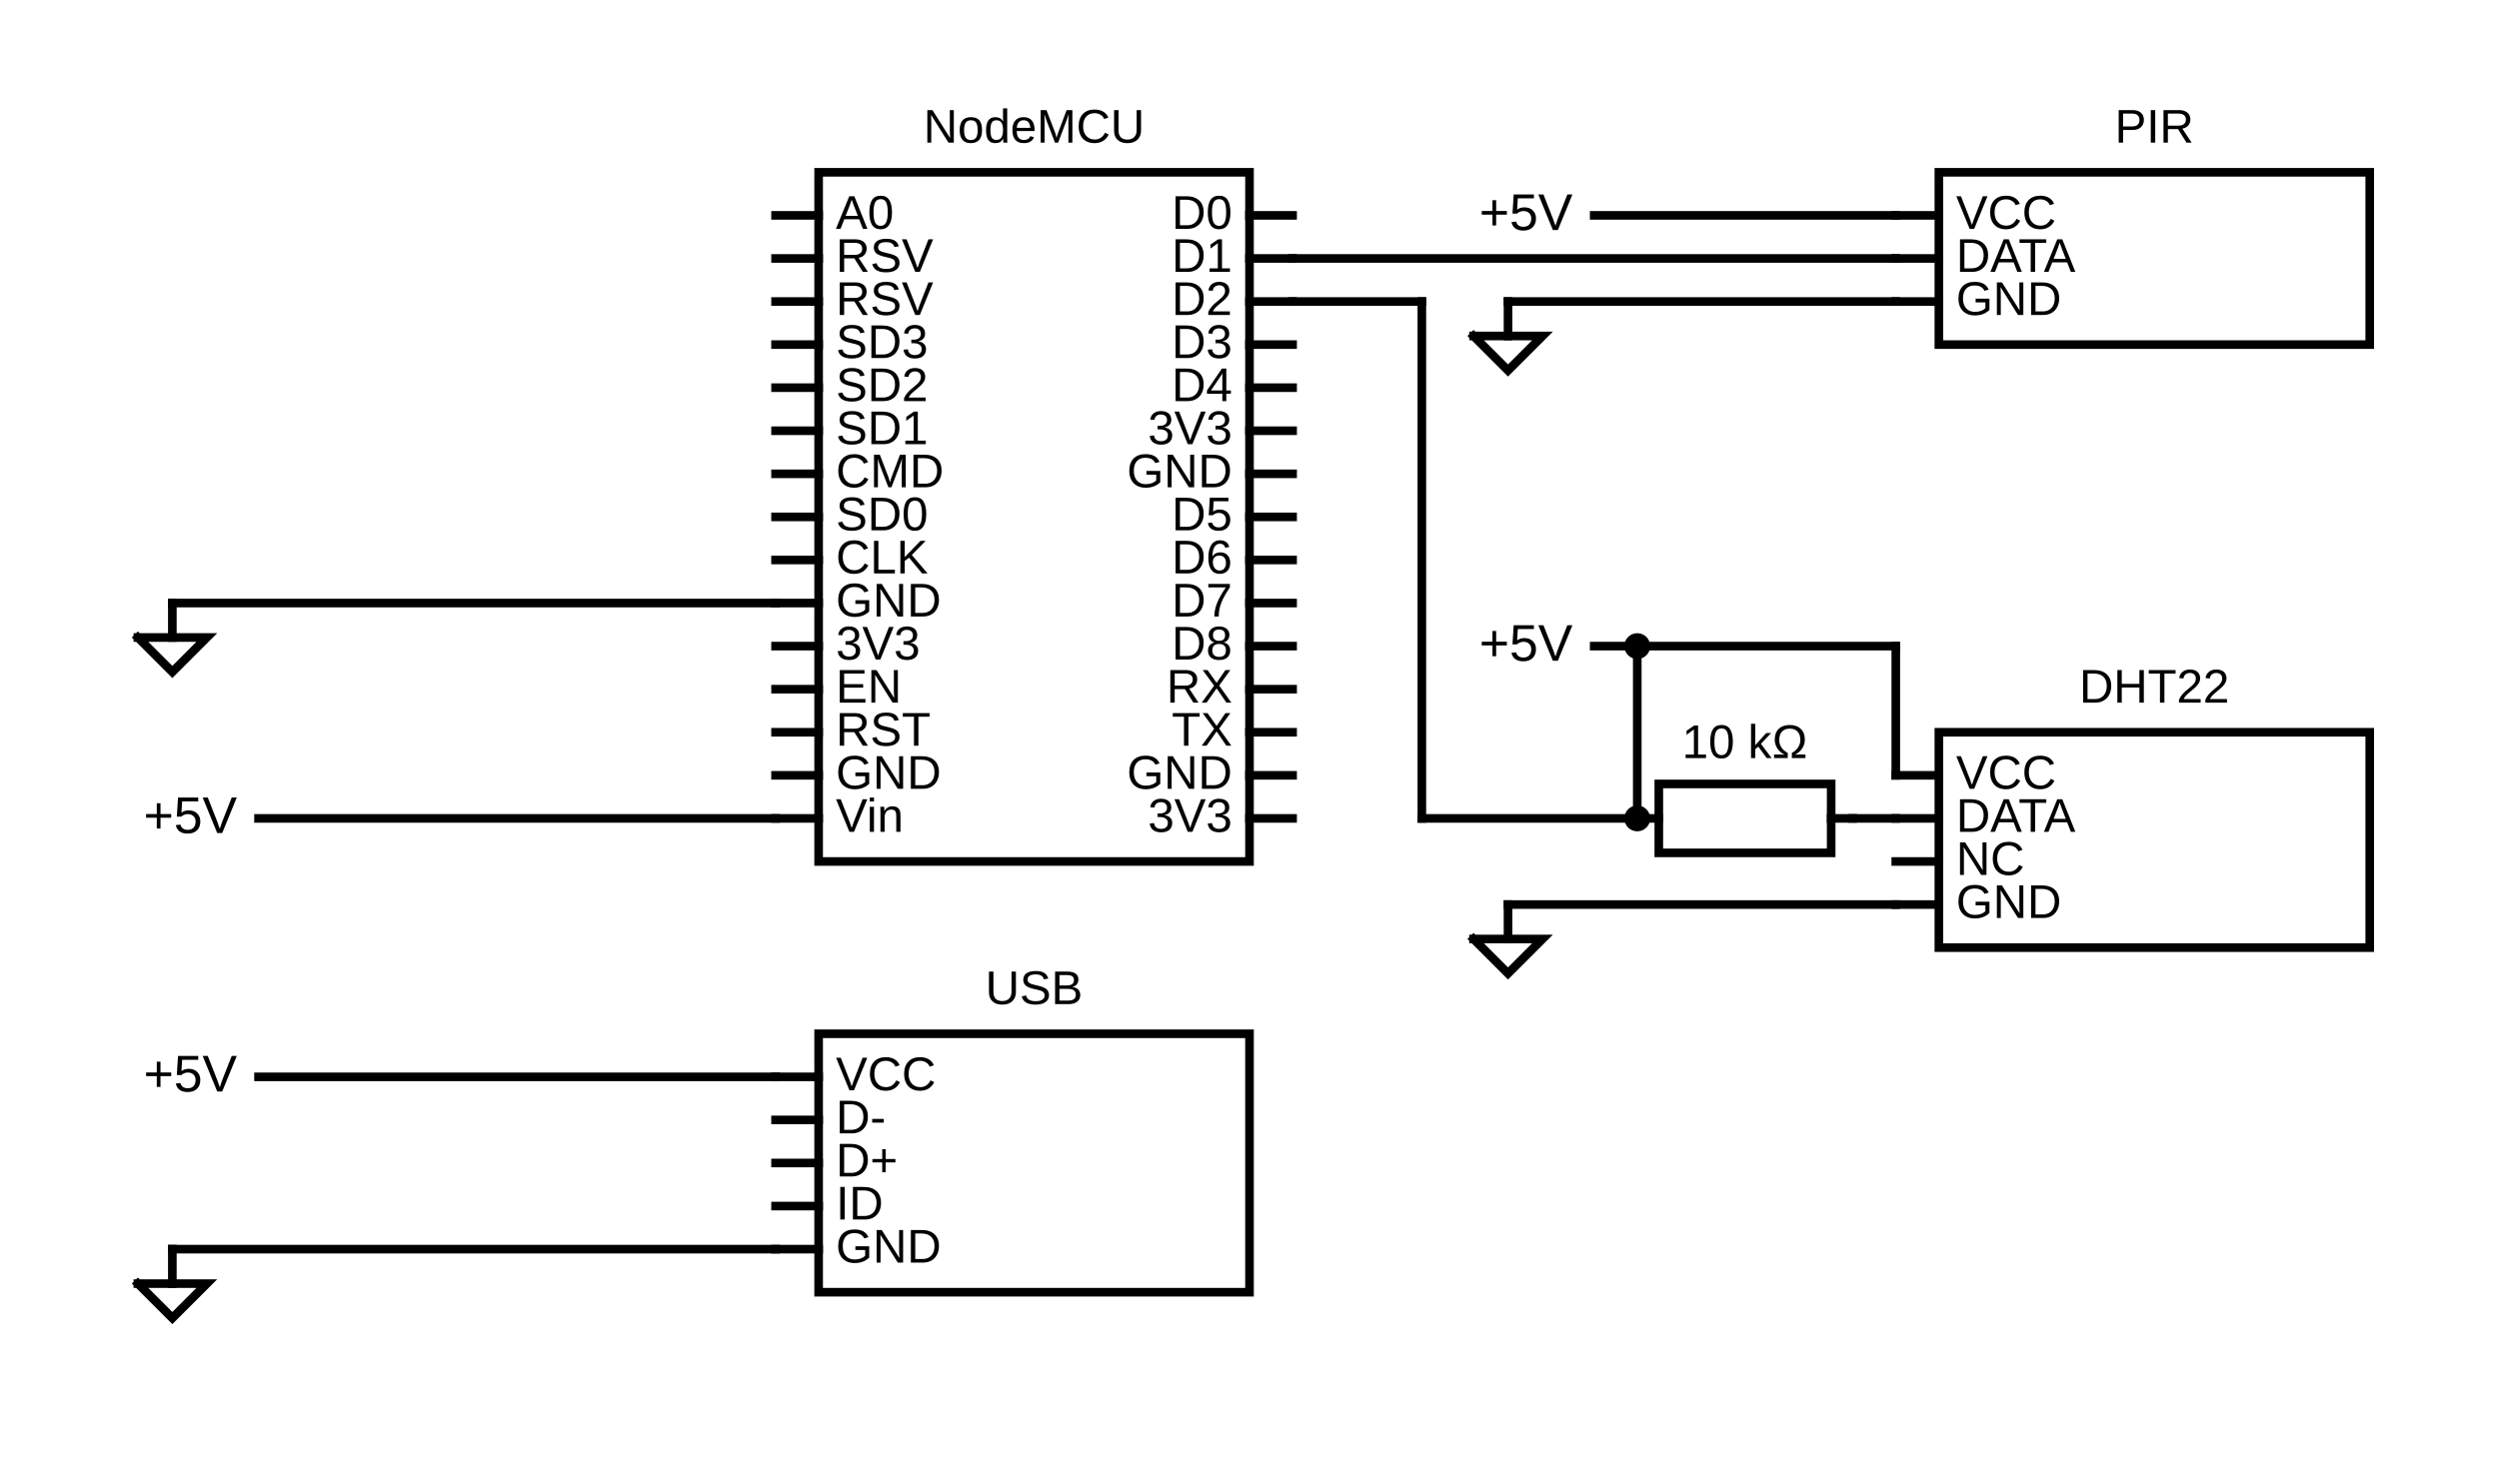
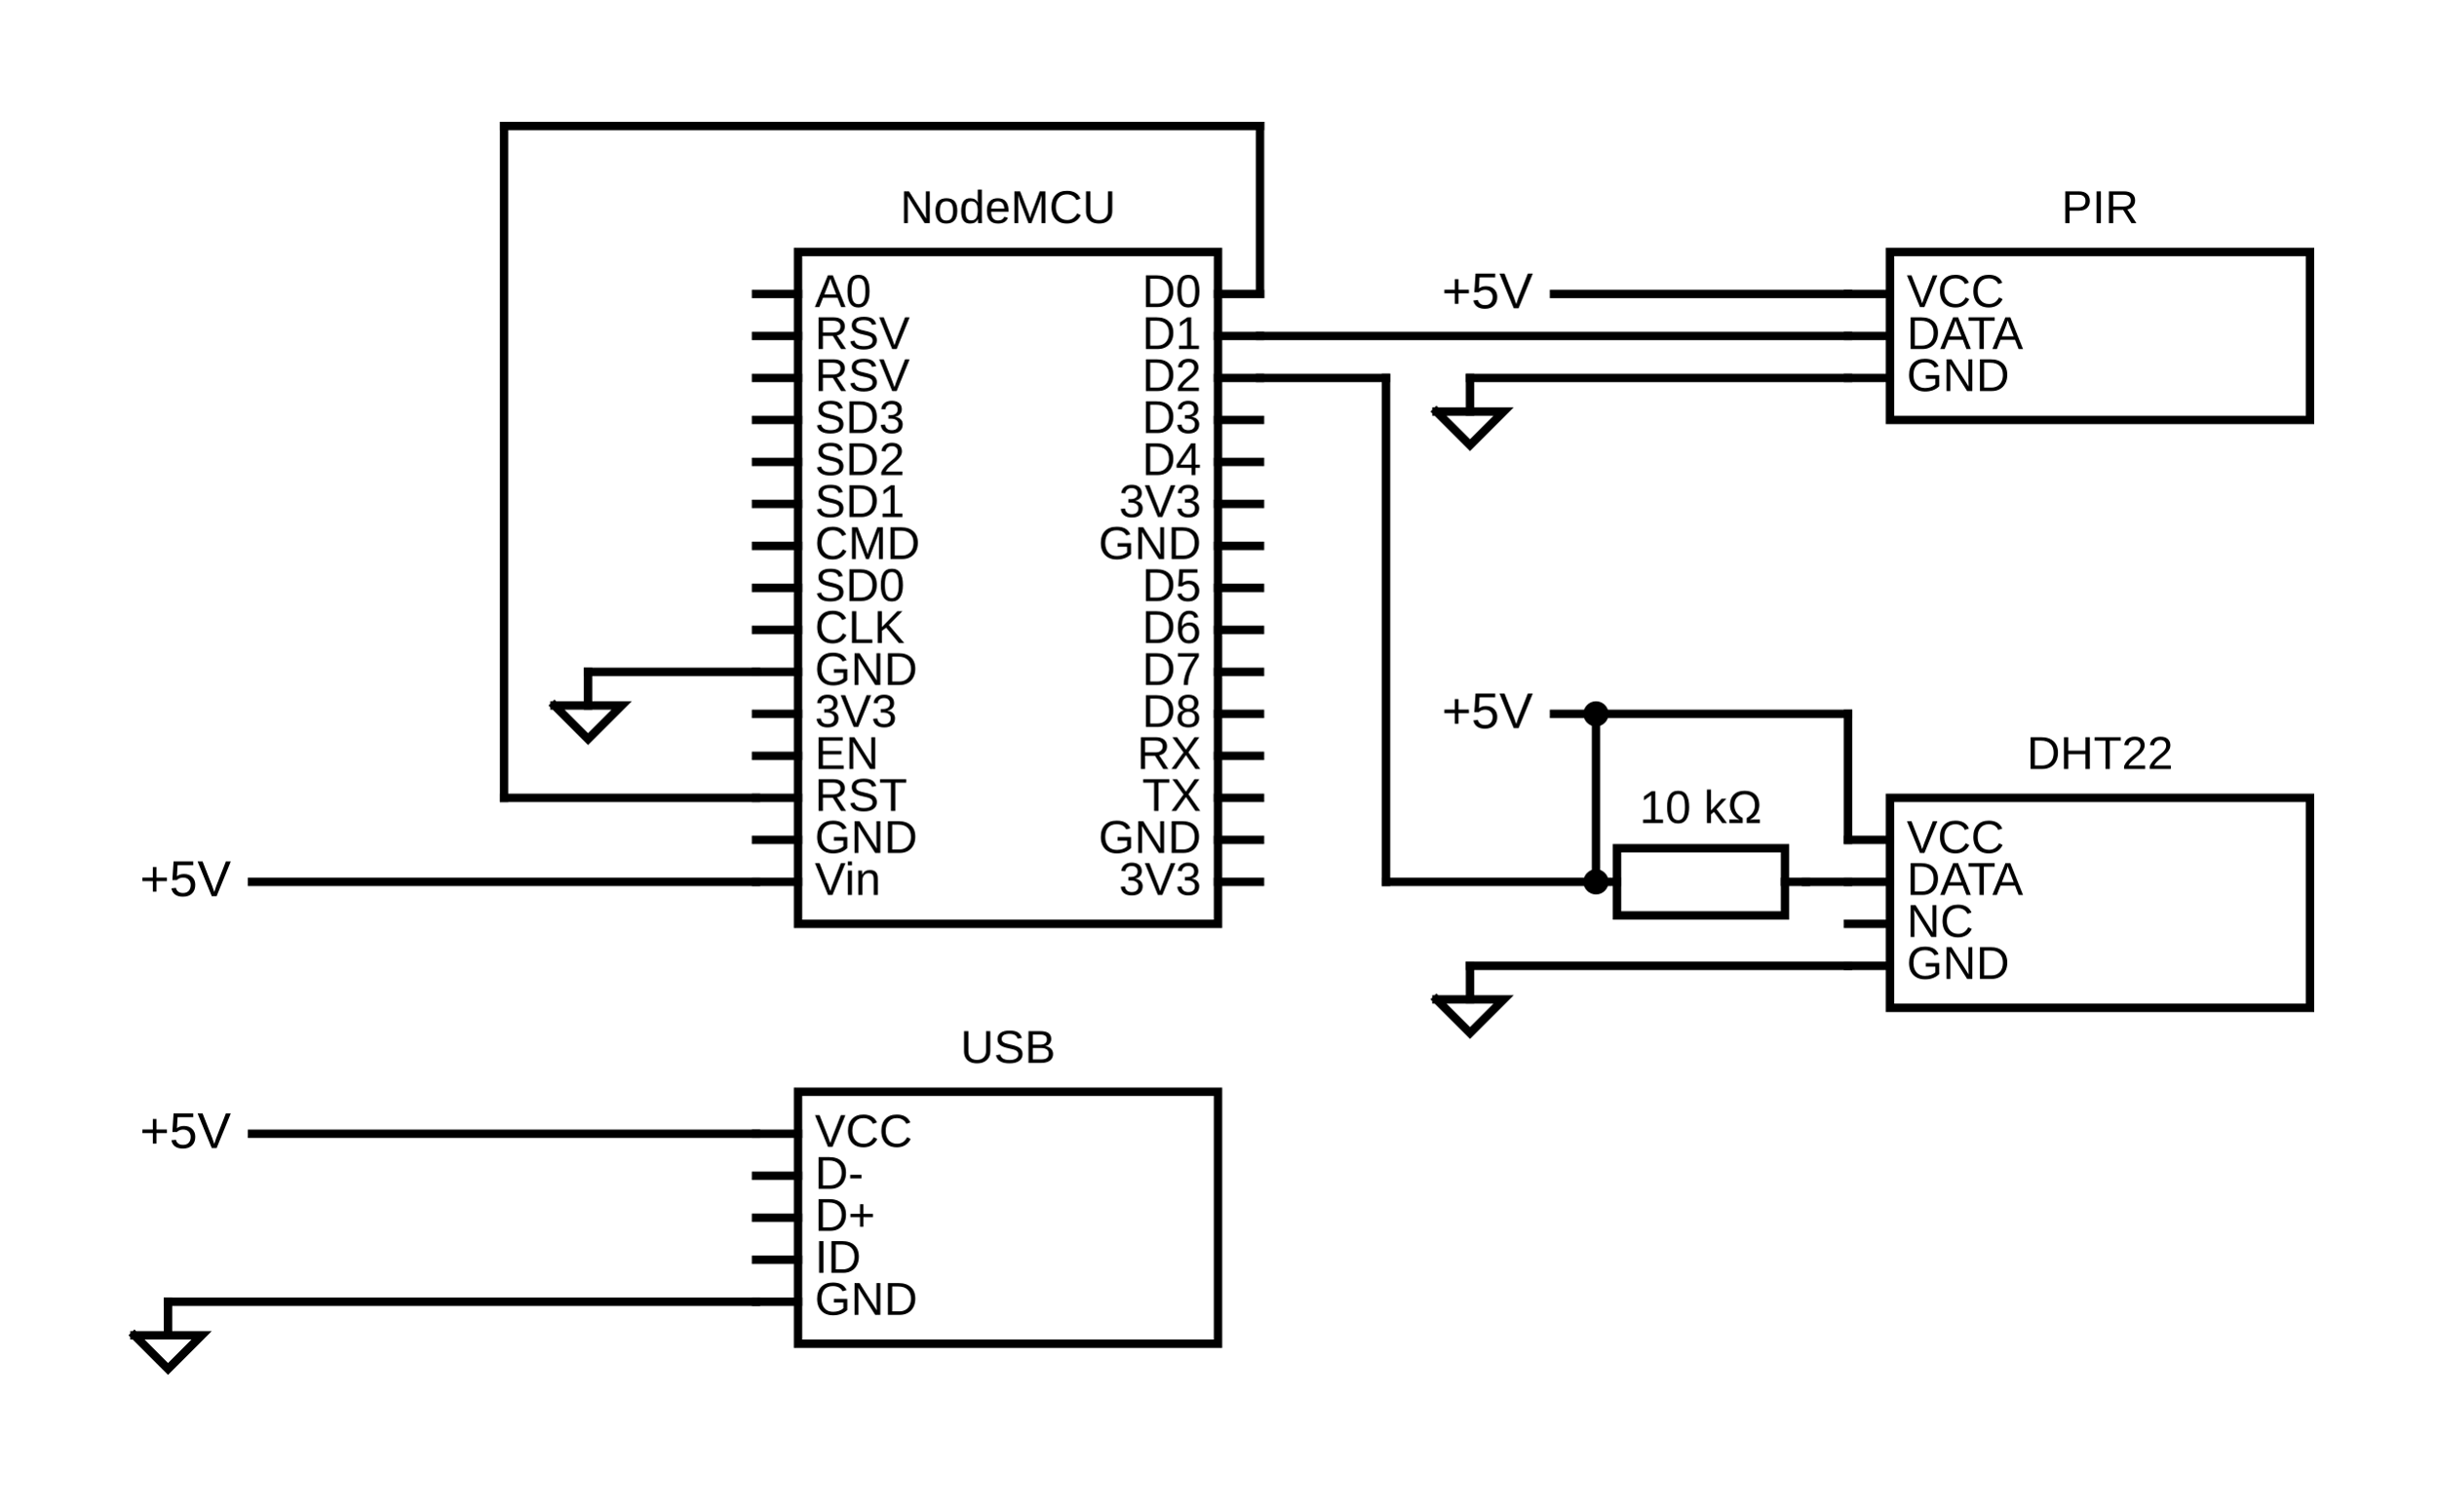
- <svg xmlns="http://www.w3.org/2000/svg" version="1.1" width="580" height="340" style="background-color: white">
-   <line x1="380" y1="150" x2="380" y2="190" style="stroke:rgb(0, 0, 0);stroke-linecap:square;stroke-width:2" />
-   <line x1="330" y1="190" x2="380" y2="190" style="stroke:rgb(0, 0, 0);stroke-linecap:square;stroke-width:2" />
-   <line x1="330" y1="70" x2="330" y2="190" style="stroke:rgb(0, 0, 0);stroke-linecap:square;stroke-width:2" />
-   <line x1="350" y1="210" x2="440" y2="210" style="stroke:rgb(0, 0, 0);stroke-linecap:square;stroke-width:2" />
-   <line x1="350" y1="210" x2="350" y2="218" style="stroke:rgb(0, 0, 0);stroke-linecap:square;stroke-width:2" />
-   <path d="M 342,218 L 358,218 L 350,226 L 342,218" style="fill-opacity:0;fill:rgb(0, 0, 0);stroke:rgb(0, 0, 0);stroke-linecap:square;stroke-width:2" />
-   <text x="365" y="150" style="font-family:Arial;font-size:12px;text-anchor:end" dominant-baseline="middle" transform="rotate(0, 365, 150)">+5V</text>
-   <line x1="370" y1="150" x2="440" y2="150" style="stroke:rgb(0, 0, 0);stroke-linecap:square;stroke-width:2" />
-   <line x1="440" y1="150" x2="440" y2="180" style="stroke:rgb(0, 0, 0);stroke-linecap:square;stroke-width:2" />
-   <line x1="430" y1="190" x2="440" y2="190" style="stroke:rgb(0, 0, 0);stroke-linecap:square;stroke-width:2" />
-   <line x1="380" y1="190" x2="385" y2="190" style="stroke:rgb(0, 0, 0);stroke-linecap:square;stroke-width:2" />
-   <line x1="425" y1="190" x2="430" y2="190" style="stroke:rgb(0, 0, 0);stroke-linecap:square;stroke-width:2" />
-   <rect x="385" y="182" width="40" height="16" style="fill-opacity:0;fill:rgb(0, 0, 0);stroke:rgb(0, 0, 0);stroke-width:2" />
-   <text x="405" y="176" style="font-family:Arial;font-size:11px;text-anchor:middle" dominant-baseline="baseline" transform="rotate(0, 405, 176)">10 kΩ</text>
-   <line x1="350" y1="70" x2="440" y2="70" style="stroke:rgb(0, 0, 0);stroke-linecap:square;stroke-width:2" />
-   <line x1="350" y1="70" x2="350" y2="78" style="stroke:rgb(0, 0, 0);stroke-linecap:square;stroke-width:2" />
-   <path d="M 342,78 L 358,78 L 350,86 L 342,78" style="fill-opacity:0;fill:rgb(0, 0, 0);stroke:rgb(0, 0, 0);stroke-linecap:square;stroke-width:2" />
-   <text x="365" y="50" style="font-family:Arial;font-size:12px;text-anchor:end" dominant-baseline="middle" transform="rotate(0, 365, 50)">+5V</text>
-   <line x1="370" y1="50" x2="440" y2="50" style="stroke:rgb(0, 0, 0);stroke-linecap:square;stroke-width:2" />
-   <line x1="300" y1="70" x2="330" y2="70" style="stroke:rgb(0, 0, 0);stroke-linecap:square;stroke-width:2" />
-   <line x1="300" y1="60" x2="440" y2="60" style="stroke:rgb(0, 0, 0);stroke-linecap:square;stroke-width:2" />
-   <line x1="40" y1="290" x2="180" y2="290" style="stroke:rgb(0, 0, 0);stroke-linecap:square;stroke-width:2" />
-   <line x1="40" y1="290" x2="40" y2="298" style="stroke:rgb(0, 0, 0);stroke-linecap:square;stroke-width:2" />
-   <path d="M 32,298 L 48,298 L 40,306 L 32,298" style="fill-opacity:0;fill:rgb(0, 0, 0);stroke:rgb(0, 0, 0);stroke-linecap:square;stroke-width:2" />
-   <line x1="40" y1="140" x2="180" y2="140" style="stroke:rgb(0, 0, 0);stroke-linecap:square;stroke-width:2" />
-   <line x1="40" y1="140" x2="40" y2="148" style="stroke:rgb(0, 0, 0);stroke-linecap:square;stroke-width:2" />
-   <path d="M 32,148 L 48,148 L 40,156 L 32,148" style="fill-opacity:0;fill:rgb(0, 0, 0);stroke:rgb(0, 0, 0);stroke-linecap:square;stroke-width:2" />
-   <text x="55" y="250" style="font-family:Arial;font-size:12px;text-anchor:end" dominant-baseline="middle" transform="rotate(0, 55, 250)">+5V</text>
-   <line x1="60" y1="250" x2="180" y2="250" style="stroke:rgb(0, 0, 0);stroke-linecap:square;stroke-width:2" />
-   <text x="55" y="190" style="font-family:Arial;font-size:12px;text-anchor:end" dominant-baseline="middle" transform="rotate(0, 55, 190)">+5V</text>
-   <line x1="60" y1="190" x2="180" y2="190" style="stroke:rgb(0, 0, 0);stroke-linecap:square;stroke-width:2" />
-   <text x="240" y="230" style="font-family:Arial;font-size:11px;text-anchor:middle" dominant-baseline="middle" transform="rotate(0, 240, 230)">USB</text>
-   <rect x="190" y="240" width="100" height="60" style="fill-opacity:0;fill:rgb(0, 0, 0);stroke:rgb(0, 0, 0);stroke-width:2" />
-   <line x1="180" y1="250" x2="190" y2="250" style="stroke:rgb(0, 0, 0);stroke-linecap:square;stroke-width:2" />
-   <text x="194" y="250" style="font-family:Arial;font-size:11px;text-anchor:start" dominant-baseline="middle" transform="rotate(0, 194, 250)">VCC</text>
-   <line x1="180" y1="260" x2="190" y2="260" style="stroke:rgb(0, 0, 0);stroke-linecap:square;stroke-width:2" />
-   <text x="194" y="260" style="font-family:Arial;font-size:11px;text-anchor:start" dominant-baseline="middle" transform="rotate(0, 194, 260)">D-</text>
+ <svg xmlns="http://www.w3.org/2000/svg" version="1.1" width="580" height="360" style="background-color: white">
+   <line x1="120" y1="30" x2="300" y2="30" style="stroke:rgb(0, 0, 0);stroke-linecap:square;stroke-width:2" />
+   <line x1="300" y1="30" x2="300" y2="70" style="stroke:rgb(0, 0, 0);stroke-linecap:square;stroke-width:2" />
+   <line x1="120" y1="190" x2="180" y2="190" style="stroke:rgb(0, 0, 0);stroke-linecap:square;stroke-width:2" />
+   <line x1="120" y1="30" x2="120" y2="190" style="stroke:rgb(0, 0, 0);stroke-linecap:square;stroke-width:2" />
+   <line x1="380" y1="170" x2="380" y2="210" style="stroke:rgb(0, 0, 0);stroke-linecap:square;stroke-width:2" />
+   <line x1="330" y1="210" x2="380" y2="210" style="stroke:rgb(0, 0, 0);stroke-linecap:square;stroke-width:2" />
+   <line x1="330" y1="90" x2="330" y2="210" style="stroke:rgb(0, 0, 0);stroke-linecap:square;stroke-width:2" />
+   <line x1="350" y1="230" x2="440" y2="230" style="stroke:rgb(0, 0, 0);stroke-linecap:square;stroke-width:2" />
+   <line x1="350" y1="230" x2="350" y2="238" style="stroke:rgb(0, 0, 0);stroke-linecap:square;stroke-width:2" />
+   <path d="M 342,238 L 358,238 L 350,246 L 342,238" style="fill-opacity:0;fill:rgb(0, 0, 0);stroke:rgb(0, 0, 0);stroke-linecap:square;stroke-width:2" />
+   <text x="365" y="170" style="font-family:Arial;font-size:12px;text-anchor:end" dominant-baseline="middle" transform="rotate(0, 365, 170)">+5V</text>
+   <line x1="370" y1="170" x2="440" y2="170" style="stroke:rgb(0, 0, 0);stroke-linecap:square;stroke-width:2" />
+   <line x1="440" y1="170" x2="440" y2="200" style="stroke:rgb(0, 0, 0);stroke-linecap:square;stroke-width:2" />
+   <line x1="430" y1="210" x2="440" y2="210" style="stroke:rgb(0, 0, 0);stroke-linecap:square;stroke-width:2" />
+   <line x1="380" y1="210" x2="385" y2="210" style="stroke:rgb(0, 0, 0);stroke-linecap:square;stroke-width:2" />
+   <line x1="425" y1="210" x2="430" y2="210" style="stroke:rgb(0, 0, 0);stroke-linecap:square;stroke-width:2" />
+   <rect x="385" y="202" width="40" height="16" style="fill-opacity:0;fill:rgb(0, 0, 0);stroke:rgb(0, 0, 0);stroke-width:2" />
+   <text x="405" y="196" style="font-family:Arial;font-size:11px;text-anchor:middle" dominant-baseline="baseline" transform="rotate(0, 405, 196)">10 kΩ</text>
+   <line x1="350" y1="90" x2="440" y2="90" style="stroke:rgb(0, 0, 0);stroke-linecap:square;stroke-width:2" />
+   <line x1="350" y1="90" x2="350" y2="98" style="stroke:rgb(0, 0, 0);stroke-linecap:square;stroke-width:2" />
+   <path d="M 342,98 L 358,98 L 350,106 L 342,98" style="fill-opacity:0;fill:rgb(0, 0, 0);stroke:rgb(0, 0, 0);stroke-linecap:square;stroke-width:2" />
+   <text x="365" y="70" style="font-family:Arial;font-size:12px;text-anchor:end" dominant-baseline="middle" transform="rotate(0, 365, 70)">+5V</text>
+   <line x1="370" y1="70" x2="440" y2="70" style="stroke:rgb(0, 0, 0);stroke-linecap:square;stroke-width:2" />
+   <line x1="300" y1="90" x2="330" y2="90" style="stroke:rgb(0, 0, 0);stroke-linecap:square;stroke-width:2" />
+   <line x1="300" y1="80" x2="440" y2="80" style="stroke:rgb(0, 0, 0);stroke-linecap:square;stroke-width:2" />
+   <line x1="40" y1="310" x2="180" y2="310" style="stroke:rgb(0, 0, 0);stroke-linecap:square;stroke-width:2" />
+   <line x1="40" y1="310" x2="40" y2="318" style="stroke:rgb(0, 0, 0);stroke-linecap:square;stroke-width:2" />
+   <path d="M 32,318 L 48,318 L 40,326 L 32,318" style="fill-opacity:0;fill:rgb(0, 0, 0);stroke:rgb(0, 0, 0);stroke-linecap:square;stroke-width:2" />
+   <line x1="140" y1="160" x2="180" y2="160" style="stroke:rgb(0, 0, 0);stroke-linecap:square;stroke-width:2" />
+   <line x1="140" y1="160" x2="140" y2="168" style="stroke:rgb(0, 0, 0);stroke-linecap:square;stroke-width:2" />
+   <path d="M 132,168 L 148,168 L 140,176 L 132,168" style="fill-opacity:0;fill:rgb(0, 0, 0);stroke:rgb(0, 0, 0);stroke-linecap:square;stroke-width:2" />
+   <text x="55" y="270" style="font-family:Arial;font-size:12px;text-anchor:end" dominant-baseline="middle" transform="rotate(0, 55, 270)">+5V</text>
+   <line x1="60" y1="270" x2="180" y2="270" style="stroke:rgb(0, 0, 0);stroke-linecap:square;stroke-width:2" />
+   <text x="55" y="210" style="font-family:Arial;font-size:12px;text-anchor:end" dominant-baseline="middle" transform="rotate(0, 55, 210)">+5V</text>
+   <line x1="60" y1="210" x2="180" y2="210" style="stroke:rgb(0, 0, 0);stroke-linecap:square;stroke-width:2" />
+   <text x="240" y="250" style="font-family:Arial;font-size:11px;text-anchor:middle" dominant-baseline="middle" transform="rotate(0, 240, 250)">USB</text>
+   <rect x="190" y="260" width="100" height="60" style="fill-opacity:0;fill:rgb(0, 0, 0);stroke:rgb(0, 0, 0);stroke-width:2" />
  <line x1="180" y1="270" x2="190" y2="270" style="stroke:rgb(0, 0, 0);stroke-linecap:square;stroke-width:2" />
-   <text x="194" y="270" style="font-family:Arial;font-size:11px;text-anchor:start" dominant-baseline="middle" transform="rotate(0, 194, 270)">D+</text>
+   <text x="194" y="270" style="font-family:Arial;font-size:11px;text-anchor:start" dominant-baseline="middle" transform="rotate(0, 194, 270)">VCC</text>
  <line x1="180" y1="280" x2="190" y2="280" style="stroke:rgb(0, 0, 0);stroke-linecap:square;stroke-width:2" />
-   <text x="194" y="280" style="font-family:Arial;font-size:11px;text-anchor:start" dominant-baseline="middle" transform="rotate(0, 194, 280)">ID</text>
+   <text x="194" y="280" style="font-family:Arial;font-size:11px;text-anchor:start" dominant-baseline="middle" transform="rotate(0, 194, 280)">D-</text>
  <line x1="180" y1="290" x2="190" y2="290" style="stroke:rgb(0, 0, 0);stroke-linecap:square;stroke-width:2" />
-   <text x="194" y="290" style="font-family:Arial;font-size:11px;text-anchor:start" dominant-baseline="middle" transform="rotate(0, 194, 290)">GND</text>
-   <text x="500" y="160" style="font-family:Arial;font-size:11px;text-anchor:middle" dominant-baseline="middle" transform="rotate(0, 500, 160)">DHT22</text>
-   <rect x="450" y="170" width="100" height="50" style="fill-opacity:0;fill:rgb(0, 0, 0);stroke:rgb(0, 0, 0);stroke-width:2" />
-   <line x1="440" y1="180" x2="450" y2="180" style="stroke:rgb(0, 0, 0);stroke-linecap:square;stroke-width:2" />
-   <text x="454" y="180" style="font-family:Arial;font-size:11px;text-anchor:start" dominant-baseline="middle" transform="rotate(0, 454, 180)">VCC</text>
-   <line x1="440" y1="190" x2="450" y2="190" style="stroke:rgb(0, 0, 0);stroke-linecap:square;stroke-width:2" />
-   <text x="454" y="190" style="font-family:Arial;font-size:11px;text-anchor:start" dominant-baseline="middle" transform="rotate(0, 454, 190)">DATA</text>
+   <text x="194" y="290" style="font-family:Arial;font-size:11px;text-anchor:start" dominant-baseline="middle" transform="rotate(0, 194, 290)">D+</text>
+   <line x1="180" y1="300" x2="190" y2="300" style="stroke:rgb(0, 0, 0);stroke-linecap:square;stroke-width:2" />
+   <text x="194" y="300" style="font-family:Arial;font-size:11px;text-anchor:start" dominant-baseline="middle" transform="rotate(0, 194, 300)">ID</text>
+   <line x1="180" y1="310" x2="190" y2="310" style="stroke:rgb(0, 0, 0);stroke-linecap:square;stroke-width:2" />
+   <text x="194" y="310" style="font-family:Arial;font-size:11px;text-anchor:start" dominant-baseline="middle" transform="rotate(0, 194, 310)">GND</text>
+   <text x="500" y="180" style="font-family:Arial;font-size:11px;text-anchor:middle" dominant-baseline="middle" transform="rotate(0, 500, 180)">DHT22</text>
+   <rect x="450" y="190" width="100" height="50" style="fill-opacity:0;fill:rgb(0, 0, 0);stroke:rgb(0, 0, 0);stroke-width:2" />
  <line x1="440" y1="200" x2="450" y2="200" style="stroke:rgb(0, 0, 0);stroke-linecap:square;stroke-width:2" />
-   <text x="454" y="200" style="font-family:Arial;font-size:11px;text-anchor:start" dominant-baseline="middle" transform="rotate(0, 454, 200)">NC</text>
+   <text x="454" y="200" style="font-family:Arial;font-size:11px;text-anchor:start" dominant-baseline="middle" transform="rotate(0, 454, 200)">VCC</text>
  <line x1="440" y1="210" x2="450" y2="210" style="stroke:rgb(0, 0, 0);stroke-linecap:square;stroke-width:2" />
-   <text x="454" y="210" style="font-family:Arial;font-size:11px;text-anchor:start" dominant-baseline="middle" transform="rotate(0, 454, 210)">GND</text>
-   <text x="500" y="30" style="font-family:Arial;font-size:11px;text-anchor:middle" dominant-baseline="middle" transform="rotate(0, 500, 30)">PIR</text>
-   <rect x="450" y="40" width="100" height="40" style="fill-opacity:0;fill:rgb(0, 0, 0);stroke:rgb(0, 0, 0);stroke-width:2" />
-   <line x1="440" y1="50" x2="450" y2="50" style="stroke:rgb(0, 0, 0);stroke-linecap:square;stroke-width:2" />
-   <text x="454" y="50" style="font-family:Arial;font-size:11px;text-anchor:start" dominant-baseline="middle" transform="rotate(0, 454, 50)">VCC</text>
-   <line x1="440" y1="60" x2="450" y2="60" style="stroke:rgb(0, 0, 0);stroke-linecap:square;stroke-width:2" />
-   <text x="454" y="60" style="font-family:Arial;font-size:11px;text-anchor:start" dominant-baseline="middle" transform="rotate(0, 454, 60)">DATA</text>
+   <text x="454" y="210" style="font-family:Arial;font-size:11px;text-anchor:start" dominant-baseline="middle" transform="rotate(0, 454, 210)">DATA</text>
+   <line x1="440" y1="220" x2="450" y2="220" style="stroke:rgb(0, 0, 0);stroke-linecap:square;stroke-width:2" />
+   <text x="454" y="220" style="font-family:Arial;font-size:11px;text-anchor:start" dominant-baseline="middle" transform="rotate(0, 454, 220)">NC</text>
+   <line x1="440" y1="230" x2="450" y2="230" style="stroke:rgb(0, 0, 0);stroke-linecap:square;stroke-width:2" />
+   <text x="454" y="230" style="font-family:Arial;font-size:11px;text-anchor:start" dominant-baseline="middle" transform="rotate(0, 454, 230)">GND</text>
+   <text x="500" y="50" style="font-family:Arial;font-size:11px;text-anchor:middle" dominant-baseline="middle" transform="rotate(0, 500, 50)">PIR</text>
+   <rect x="450" y="60" width="100" height="40" style="fill-opacity:0;fill:rgb(0, 0, 0);stroke:rgb(0, 0, 0);stroke-width:2" />
  <line x1="440" y1="70" x2="450" y2="70" style="stroke:rgb(0, 0, 0);stroke-linecap:square;stroke-width:2" />
-   <text x="454" y="70" style="font-family:Arial;font-size:11px;text-anchor:start" dominant-baseline="middle" transform="rotate(0, 454, 70)">GND</text>
-   <text x="240" y="30" style="font-family:Arial;font-size:11px;text-anchor:middle" dominant-baseline="middle" transform="rotate(0, 240, 30)">NodeMCU</text>
-   <rect x="190" y="40" width="100" height="160" style="fill-opacity:0;fill:rgb(0, 0, 0);stroke:rgb(0, 0, 0);stroke-width:2" />
-   <line x1="180" y1="50" x2="190" y2="50" style="stroke:rgb(0, 0, 0);stroke-linecap:square;stroke-width:2" />
-   <text x="194" y="50" style="font-family:Arial;font-size:11px;text-anchor:start" dominant-baseline="middle" transform="rotate(0, 194, 50)">A0</text>
-   <line x1="290" y1="50" x2="300" y2="50" style="stroke:rgb(0, 0, 0);stroke-linecap:square;stroke-width:2" />
-   <text x="286" y="50" style="font-family:Arial;font-size:11px;text-anchor:end" dominant-baseline="middle" transform="rotate(0, 286, 50)">D0</text>
-   <line x1="180" y1="60" x2="190" y2="60" style="stroke:rgb(0, 0, 0);stroke-linecap:square;stroke-width:2" />
-   <text x="194" y="60" style="font-family:Arial;font-size:11px;text-anchor:start" dominant-baseline="middle" transform="rotate(0, 194, 60)">RSV</text>
-   <line x1="290" y1="60" x2="300" y2="60" style="stroke:rgb(0, 0, 0);stroke-linecap:square;stroke-width:2" />
-   <text x="286" y="60" style="font-family:Arial;font-size:11px;text-anchor:end" dominant-baseline="middle" transform="rotate(0, 286, 60)">D1</text>
+   <text x="454" y="70" style="font-family:Arial;font-size:11px;text-anchor:start" dominant-baseline="middle" transform="rotate(0, 454, 70)">VCC</text>
+   <line x1="440" y1="80" x2="450" y2="80" style="stroke:rgb(0, 0, 0);stroke-linecap:square;stroke-width:2" />
+   <text x="454" y="80" style="font-family:Arial;font-size:11px;text-anchor:start" dominant-baseline="middle" transform="rotate(0, 454, 80)">DATA</text>
+   <line x1="440" y1="90" x2="450" y2="90" style="stroke:rgb(0, 0, 0);stroke-linecap:square;stroke-width:2" />
+   <text x="454" y="90" style="font-family:Arial;font-size:11px;text-anchor:start" dominant-baseline="middle" transform="rotate(0, 454, 90)">GND</text>
+   <text x="240" y="50" style="font-family:Arial;font-size:11px;text-anchor:middle" dominant-baseline="middle" transform="rotate(0, 240, 50)">NodeMCU</text>
+   <rect x="190" y="60" width="100" height="160" style="fill-opacity:0;fill:rgb(0, 0, 0);stroke:rgb(0, 0, 0);stroke-width:2" />
  <line x1="180" y1="70" x2="190" y2="70" style="stroke:rgb(0, 0, 0);stroke-linecap:square;stroke-width:2" />
-   <text x="194" y="70" style="font-family:Arial;font-size:11px;text-anchor:start" dominant-baseline="middle" transform="rotate(0, 194, 70)">RSV</text>
+   <text x="194" y="70" style="font-family:Arial;font-size:11px;text-anchor:start" dominant-baseline="middle" transform="rotate(0, 194, 70)">A0</text>
  <line x1="290" y1="70" x2="300" y2="70" style="stroke:rgb(0, 0, 0);stroke-linecap:square;stroke-width:2" />
-   <text x="286" y="70" style="font-family:Arial;font-size:11px;text-anchor:end" dominant-baseline="middle" transform="rotate(0, 286, 70)">D2</text>
+   <text x="286" y="70" style="font-family:Arial;font-size:11px;text-anchor:end" dominant-baseline="middle" transform="rotate(0, 286, 70)">D0</text>
  <line x1="180" y1="80" x2="190" y2="80" style="stroke:rgb(0, 0, 0);stroke-linecap:square;stroke-width:2" />
-   <text x="194" y="80" style="font-family:Arial;font-size:11px;text-anchor:start" dominant-baseline="middle" transform="rotate(0, 194, 80)">SD3</text>
+   <text x="194" y="80" style="font-family:Arial;font-size:11px;text-anchor:start" dominant-baseline="middle" transform="rotate(0, 194, 80)">RSV</text>
  <line x1="290" y1="80" x2="300" y2="80" style="stroke:rgb(0, 0, 0);stroke-linecap:square;stroke-width:2" />
-   <text x="286" y="80" style="font-family:Arial;font-size:11px;text-anchor:end" dominant-baseline="middle" transform="rotate(0, 286, 80)">D3</text>
+   <text x="286" y="80" style="font-family:Arial;font-size:11px;text-anchor:end" dominant-baseline="middle" transform="rotate(0, 286, 80)">D1</text>
  <line x1="180" y1="90" x2="190" y2="90" style="stroke:rgb(0, 0, 0);stroke-linecap:square;stroke-width:2" />
-   <text x="194" y="90" style="font-family:Arial;font-size:11px;text-anchor:start" dominant-baseline="middle" transform="rotate(0, 194, 90)">SD2</text>
+   <text x="194" y="90" style="font-family:Arial;font-size:11px;text-anchor:start" dominant-baseline="middle" transform="rotate(0, 194, 90)">RSV</text>
  <line x1="290" y1="90" x2="300" y2="90" style="stroke:rgb(0, 0, 0);stroke-linecap:square;stroke-width:2" />
-   <text x="286" y="90" style="font-family:Arial;font-size:11px;text-anchor:end" dominant-baseline="middle" transform="rotate(0, 286, 90)">D4</text>
+   <text x="286" y="90" style="font-family:Arial;font-size:11px;text-anchor:end" dominant-baseline="middle" transform="rotate(0, 286, 90)">D2</text>
  <line x1="180" y1="100" x2="190" y2="100" style="stroke:rgb(0, 0, 0);stroke-linecap:square;stroke-width:2" />
-   <text x="194" y="100" style="font-family:Arial;font-size:11px;text-anchor:start" dominant-baseline="middle" transform="rotate(0, 194, 100)">SD1</text>
+   <text x="194" y="100" style="font-family:Arial;font-size:11px;text-anchor:start" dominant-baseline="middle" transform="rotate(0, 194, 100)">SD3</text>
  <line x1="290" y1="100" x2="300" y2="100" style="stroke:rgb(0, 0, 0);stroke-linecap:square;stroke-width:2" />
-   <text x="286" y="100" style="font-family:Arial;font-size:11px;text-anchor:end" dominant-baseline="middle" transform="rotate(0, 286, 100)">3V3</text>
+   <text x="286" y="100" style="font-family:Arial;font-size:11px;text-anchor:end" dominant-baseline="middle" transform="rotate(0, 286, 100)">D3</text>
  <line x1="180" y1="110" x2="190" y2="110" style="stroke:rgb(0, 0, 0);stroke-linecap:square;stroke-width:2" />
-   <text x="194" y="110" style="font-family:Arial;font-size:11px;text-anchor:start" dominant-baseline="middle" transform="rotate(0, 194, 110)">CMD</text>
+   <text x="194" y="110" style="font-family:Arial;font-size:11px;text-anchor:start" dominant-baseline="middle" transform="rotate(0, 194, 110)">SD2</text>
  <line x1="290" y1="110" x2="300" y2="110" style="stroke:rgb(0, 0, 0);stroke-linecap:square;stroke-width:2" />
-   <text x="286" y="110" style="font-family:Arial;font-size:11px;text-anchor:end" dominant-baseline="middle" transform="rotate(0, 286, 110)">GND</text>
+   <text x="286" y="110" style="font-family:Arial;font-size:11px;text-anchor:end" dominant-baseline="middle" transform="rotate(0, 286, 110)">D4</text>
  <line x1="180" y1="120" x2="190" y2="120" style="stroke:rgb(0, 0, 0);stroke-linecap:square;stroke-width:2" />
-   <text x="194" y="120" style="font-family:Arial;font-size:11px;text-anchor:start" dominant-baseline="middle" transform="rotate(0, 194, 120)">SD0</text>
+   <text x="194" y="120" style="font-family:Arial;font-size:11px;text-anchor:start" dominant-baseline="middle" transform="rotate(0, 194, 120)">SD1</text>
  <line x1="290" y1="120" x2="300" y2="120" style="stroke:rgb(0, 0, 0);stroke-linecap:square;stroke-width:2" />
-   <text x="286" y="120" style="font-family:Arial;font-size:11px;text-anchor:end" dominant-baseline="middle" transform="rotate(0, 286, 120)">D5</text>
+   <text x="286" y="120" style="font-family:Arial;font-size:11px;text-anchor:end" dominant-baseline="middle" transform="rotate(0, 286, 120)">3V3</text>
  <line x1="180" y1="130" x2="190" y2="130" style="stroke:rgb(0, 0, 0);stroke-linecap:square;stroke-width:2" />
-   <text x="194" y="130" style="font-family:Arial;font-size:11px;text-anchor:start" dominant-baseline="middle" transform="rotate(0, 194, 130)">CLK</text>
+   <text x="194" y="130" style="font-family:Arial;font-size:11px;text-anchor:start" dominant-baseline="middle" transform="rotate(0, 194, 130)">CMD</text>
  <line x1="290" y1="130" x2="300" y2="130" style="stroke:rgb(0, 0, 0);stroke-linecap:square;stroke-width:2" />
-   <text x="286" y="130" style="font-family:Arial;font-size:11px;text-anchor:end" dominant-baseline="middle" transform="rotate(0, 286, 130)">D6</text>
+   <text x="286" y="130" style="font-family:Arial;font-size:11px;text-anchor:end" dominant-baseline="middle" transform="rotate(0, 286, 130)">GND</text>
  <line x1="180" y1="140" x2="190" y2="140" style="stroke:rgb(0, 0, 0);stroke-linecap:square;stroke-width:2" />
-   <text x="194" y="140" style="font-family:Arial;font-size:11px;text-anchor:start" dominant-baseline="middle" transform="rotate(0, 194, 140)">GND</text>
+   <text x="194" y="140" style="font-family:Arial;font-size:11px;text-anchor:start" dominant-baseline="middle" transform="rotate(0, 194, 140)">SD0</text>
  <line x1="290" y1="140" x2="300" y2="140" style="stroke:rgb(0, 0, 0);stroke-linecap:square;stroke-width:2" />
-   <text x="286" y="140" style="font-family:Arial;font-size:11px;text-anchor:end" dominant-baseline="middle" transform="rotate(0, 286, 140)">D7</text>
+   <text x="286" y="140" style="font-family:Arial;font-size:11px;text-anchor:end" dominant-baseline="middle" transform="rotate(0, 286, 140)">D5</text>
  <line x1="180" y1="150" x2="190" y2="150" style="stroke:rgb(0, 0, 0);stroke-linecap:square;stroke-width:2" />
-   <text x="194" y="150" style="font-family:Arial;font-size:11px;text-anchor:start" dominant-baseline="middle" transform="rotate(0, 194, 150)">3V3</text>
+   <text x="194" y="150" style="font-family:Arial;font-size:11px;text-anchor:start" dominant-baseline="middle" transform="rotate(0, 194, 150)">CLK</text>
  <line x1="290" y1="150" x2="300" y2="150" style="stroke:rgb(0, 0, 0);stroke-linecap:square;stroke-width:2" />
-   <text x="286" y="150" style="font-family:Arial;font-size:11px;text-anchor:end" dominant-baseline="middle" transform="rotate(0, 286, 150)">D8</text>
+   <text x="286" y="150" style="font-family:Arial;font-size:11px;text-anchor:end" dominant-baseline="middle" transform="rotate(0, 286, 150)">D6</text>
  <line x1="180" y1="160" x2="190" y2="160" style="stroke:rgb(0, 0, 0);stroke-linecap:square;stroke-width:2" />
-   <text x="194" y="160" style="font-family:Arial;font-size:11px;text-anchor:start" dominant-baseline="middle" transform="rotate(0, 194, 160)">EN</text>
+   <text x="194" y="160" style="font-family:Arial;font-size:11px;text-anchor:start" dominant-baseline="middle" transform="rotate(0, 194, 160)">GND</text>
  <line x1="290" y1="160" x2="300" y2="160" style="stroke:rgb(0, 0, 0);stroke-linecap:square;stroke-width:2" />
-   <text x="286" y="160" style="font-family:Arial;font-size:11px;text-anchor:end" dominant-baseline="middle" transform="rotate(0, 286, 160)">RX</text>
+   <text x="286" y="160" style="font-family:Arial;font-size:11px;text-anchor:end" dominant-baseline="middle" transform="rotate(0, 286, 160)">D7</text>
  <line x1="180" y1="170" x2="190" y2="170" style="stroke:rgb(0, 0, 0);stroke-linecap:square;stroke-width:2" />
-   <text x="194" y="170" style="font-family:Arial;font-size:11px;text-anchor:start" dominant-baseline="middle" transform="rotate(0, 194, 170)">RST</text>
+   <text x="194" y="170" style="font-family:Arial;font-size:11px;text-anchor:start" dominant-baseline="middle" transform="rotate(0, 194, 170)">3V3</text>
  <line x1="290" y1="170" x2="300" y2="170" style="stroke:rgb(0, 0, 0);stroke-linecap:square;stroke-width:2" />
-   <text x="286" y="170" style="font-family:Arial;font-size:11px;text-anchor:end" dominant-baseline="middle" transform="rotate(0, 286, 170)">TX</text>
+   <text x="286" y="170" style="font-family:Arial;font-size:11px;text-anchor:end" dominant-baseline="middle" transform="rotate(0, 286, 170)">D8</text>
  <line x1="180" y1="180" x2="190" y2="180" style="stroke:rgb(0, 0, 0);stroke-linecap:square;stroke-width:2" />
-   <text x="194" y="180" style="font-family:Arial;font-size:11px;text-anchor:start" dominant-baseline="middle" transform="rotate(0, 194, 180)">GND</text>
+   <text x="194" y="180" style="font-family:Arial;font-size:11px;text-anchor:start" dominant-baseline="middle" transform="rotate(0, 194, 180)">EN</text>
  <line x1="290" y1="180" x2="300" y2="180" style="stroke:rgb(0, 0, 0);stroke-linecap:square;stroke-width:2" />
-   <text x="286" y="180" style="font-family:Arial;font-size:11px;text-anchor:end" dominant-baseline="middle" transform="rotate(0, 286, 180)">GND</text>
+   <text x="286" y="180" style="font-family:Arial;font-size:11px;text-anchor:end" dominant-baseline="middle" transform="rotate(0, 286, 180)">RX</text>
  <line x1="180" y1="190" x2="190" y2="190" style="stroke:rgb(0, 0, 0);stroke-linecap:square;stroke-width:2" />
-   <text x="194" y="190" style="font-family:Arial;font-size:11px;text-anchor:start" dominant-baseline="middle" transform="rotate(0, 194, 190)">Vin</text>
+   <text x="194" y="190" style="font-family:Arial;font-size:11px;text-anchor:start" dominant-baseline="middle" transform="rotate(0, 194, 190)">RST</text>
  <line x1="290" y1="190" x2="300" y2="190" style="stroke:rgb(0, 0, 0);stroke-linecap:square;stroke-width:2" />
-   <text x="286" y="190" style="font-family:Arial;font-size:11px;text-anchor:end" dominant-baseline="middle" transform="rotate(0, 286, 190)">3V3</text>
-   <ellipse cx="380" cy="150" rx="2" ry="2" style="fill-opacity:1;fill:rgb(0, 0, 0);stroke:rgb(0, 0, 0);stroke-width:2" />
-   <ellipse cx="380" cy="190" rx="2" ry="2" style="fill-opacity:1;fill:rgb(0, 0, 0);stroke:rgb(0, 0, 0);stroke-width:2" />
+   <text x="286" y="190" style="font-family:Arial;font-size:11px;text-anchor:end" dominant-baseline="middle" transform="rotate(0, 286, 190)">TX</text>
+   <line x1="180" y1="200" x2="190" y2="200" style="stroke:rgb(0, 0, 0);stroke-linecap:square;stroke-width:2" />
+   <text x="194" y="200" style="font-family:Arial;font-size:11px;text-anchor:start" dominant-baseline="middle" transform="rotate(0, 194, 200)">GND</text>
+   <line x1="290" y1="200" x2="300" y2="200" style="stroke:rgb(0, 0, 0);stroke-linecap:square;stroke-width:2" />
+   <text x="286" y="200" style="font-family:Arial;font-size:11px;text-anchor:end" dominant-baseline="middle" transform="rotate(0, 286, 200)">GND</text>
+   <line x1="180" y1="210" x2="190" y2="210" style="stroke:rgb(0, 0, 0);stroke-linecap:square;stroke-width:2" />
+   <text x="194" y="210" style="font-family:Arial;font-size:11px;text-anchor:start" dominant-baseline="middle" transform="rotate(0, 194, 210)">Vin</text>
+   <line x1="290" y1="210" x2="300" y2="210" style="stroke:rgb(0, 0, 0);stroke-linecap:square;stroke-width:2" />
+   <text x="286" y="210" style="font-family:Arial;font-size:11px;text-anchor:end" dominant-baseline="middle" transform="rotate(0, 286, 210)">3V3</text>
+   <ellipse cx="380" cy="170" rx="2" ry="2" style="fill-opacity:1;fill:rgb(0, 0, 0);stroke:rgb(0, 0, 0);stroke-width:2" />
+   <ellipse cx="380" cy="210" rx="2" ry="2" style="fill-opacity:1;fill:rgb(0, 0, 0);stroke:rgb(0, 0, 0);stroke-width:2" />
</svg>
